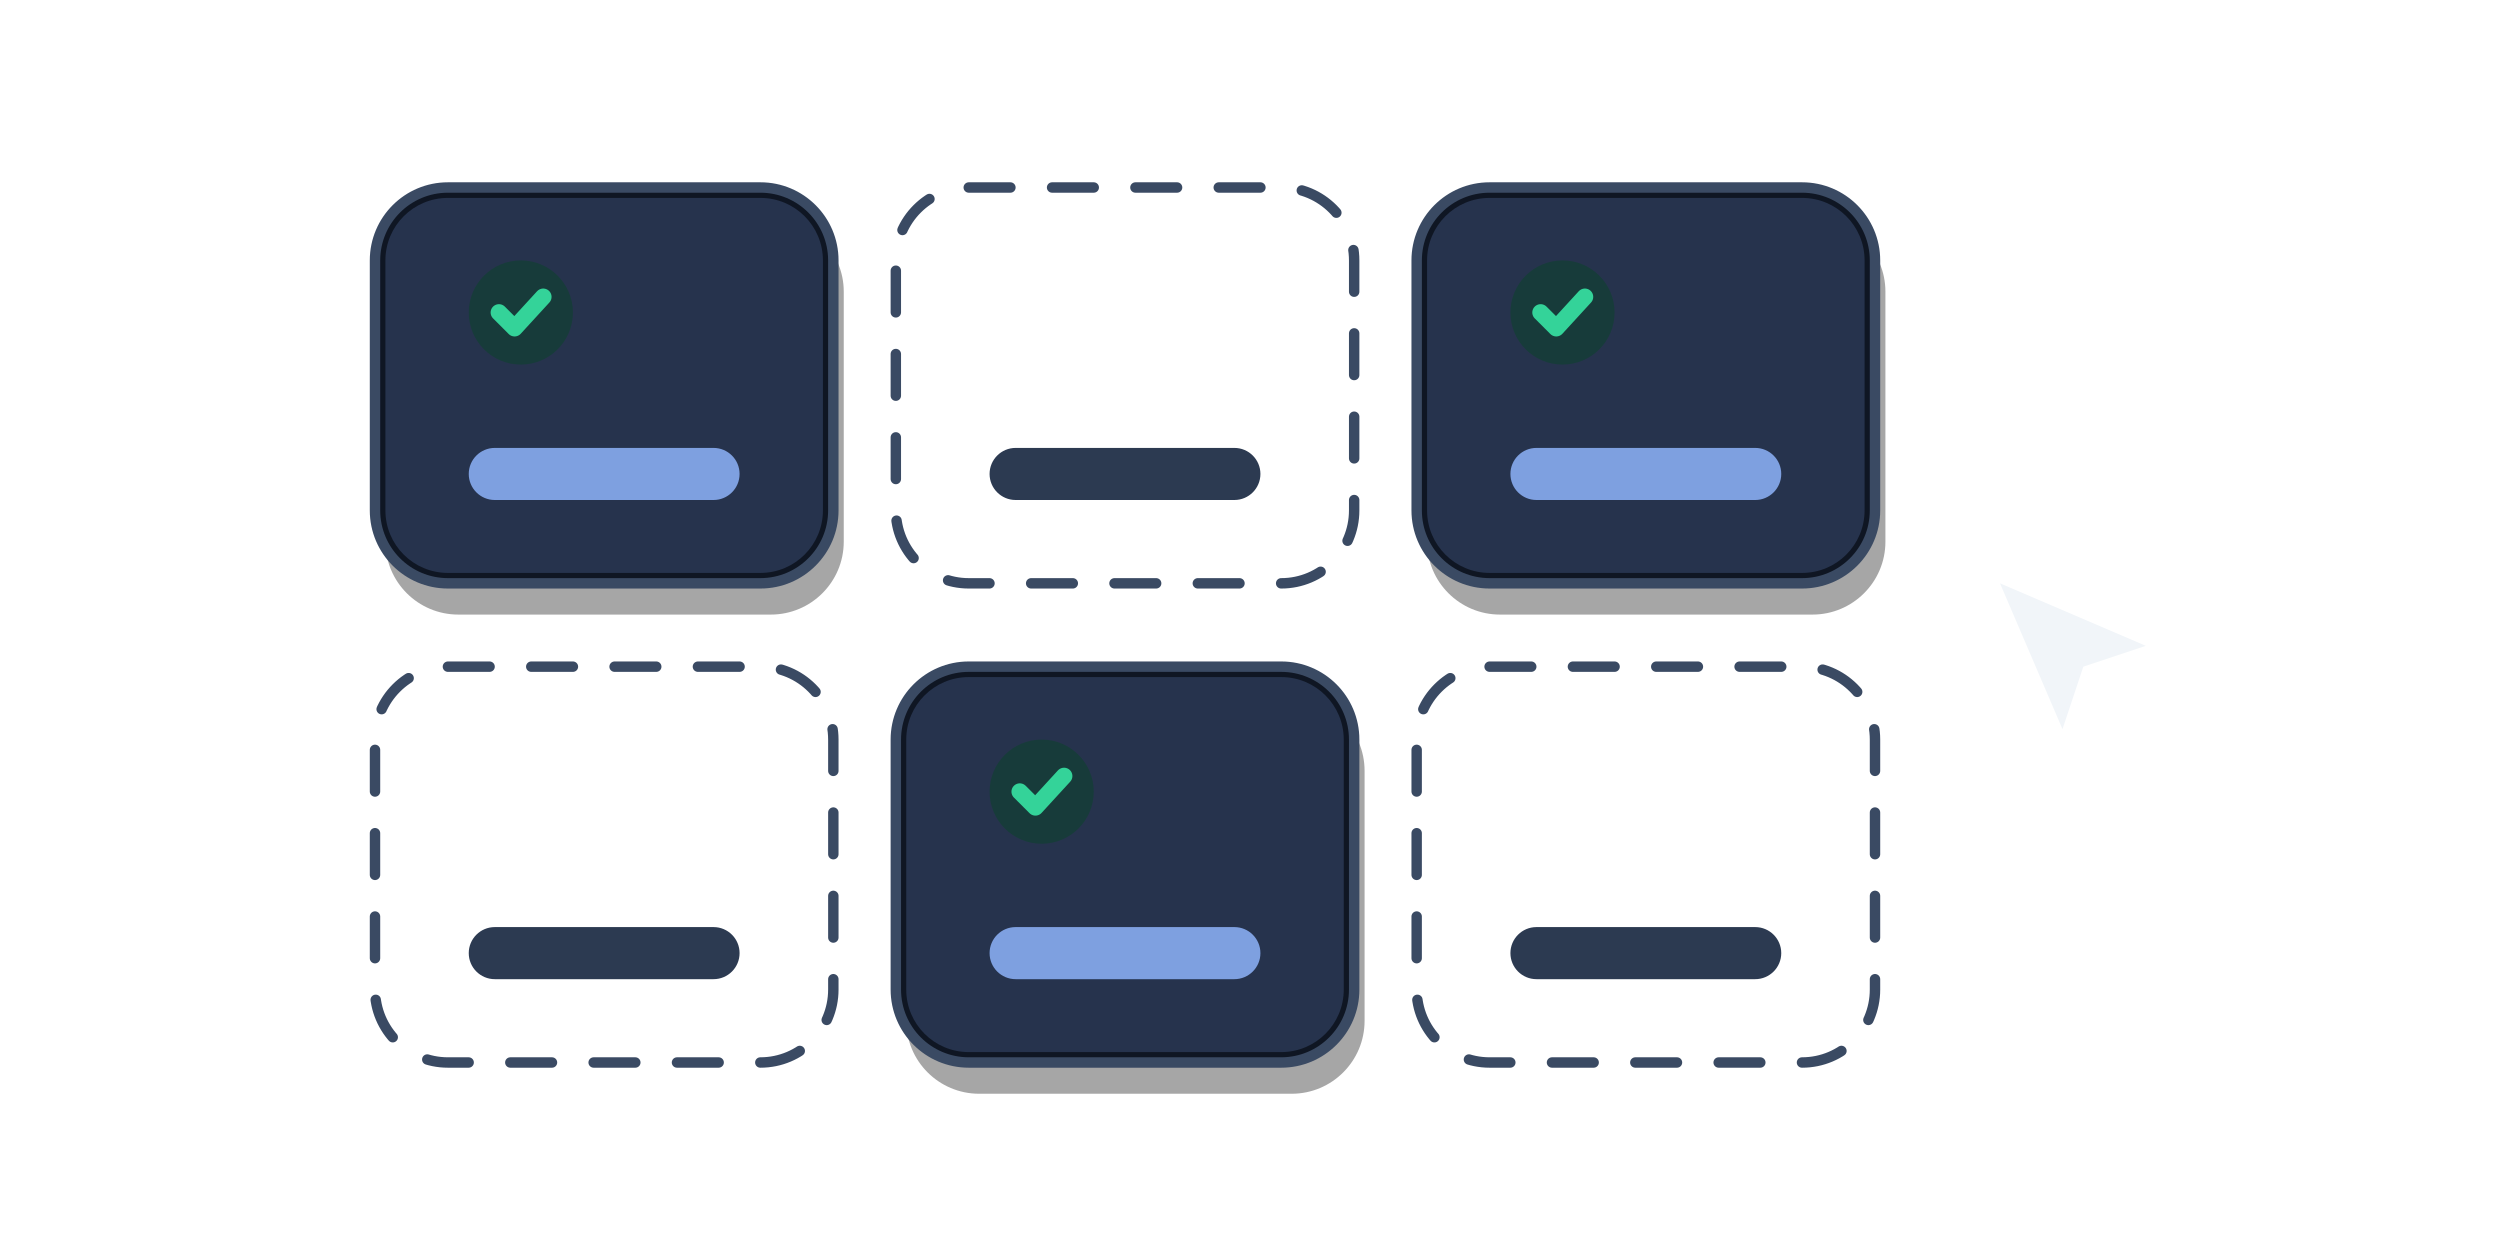
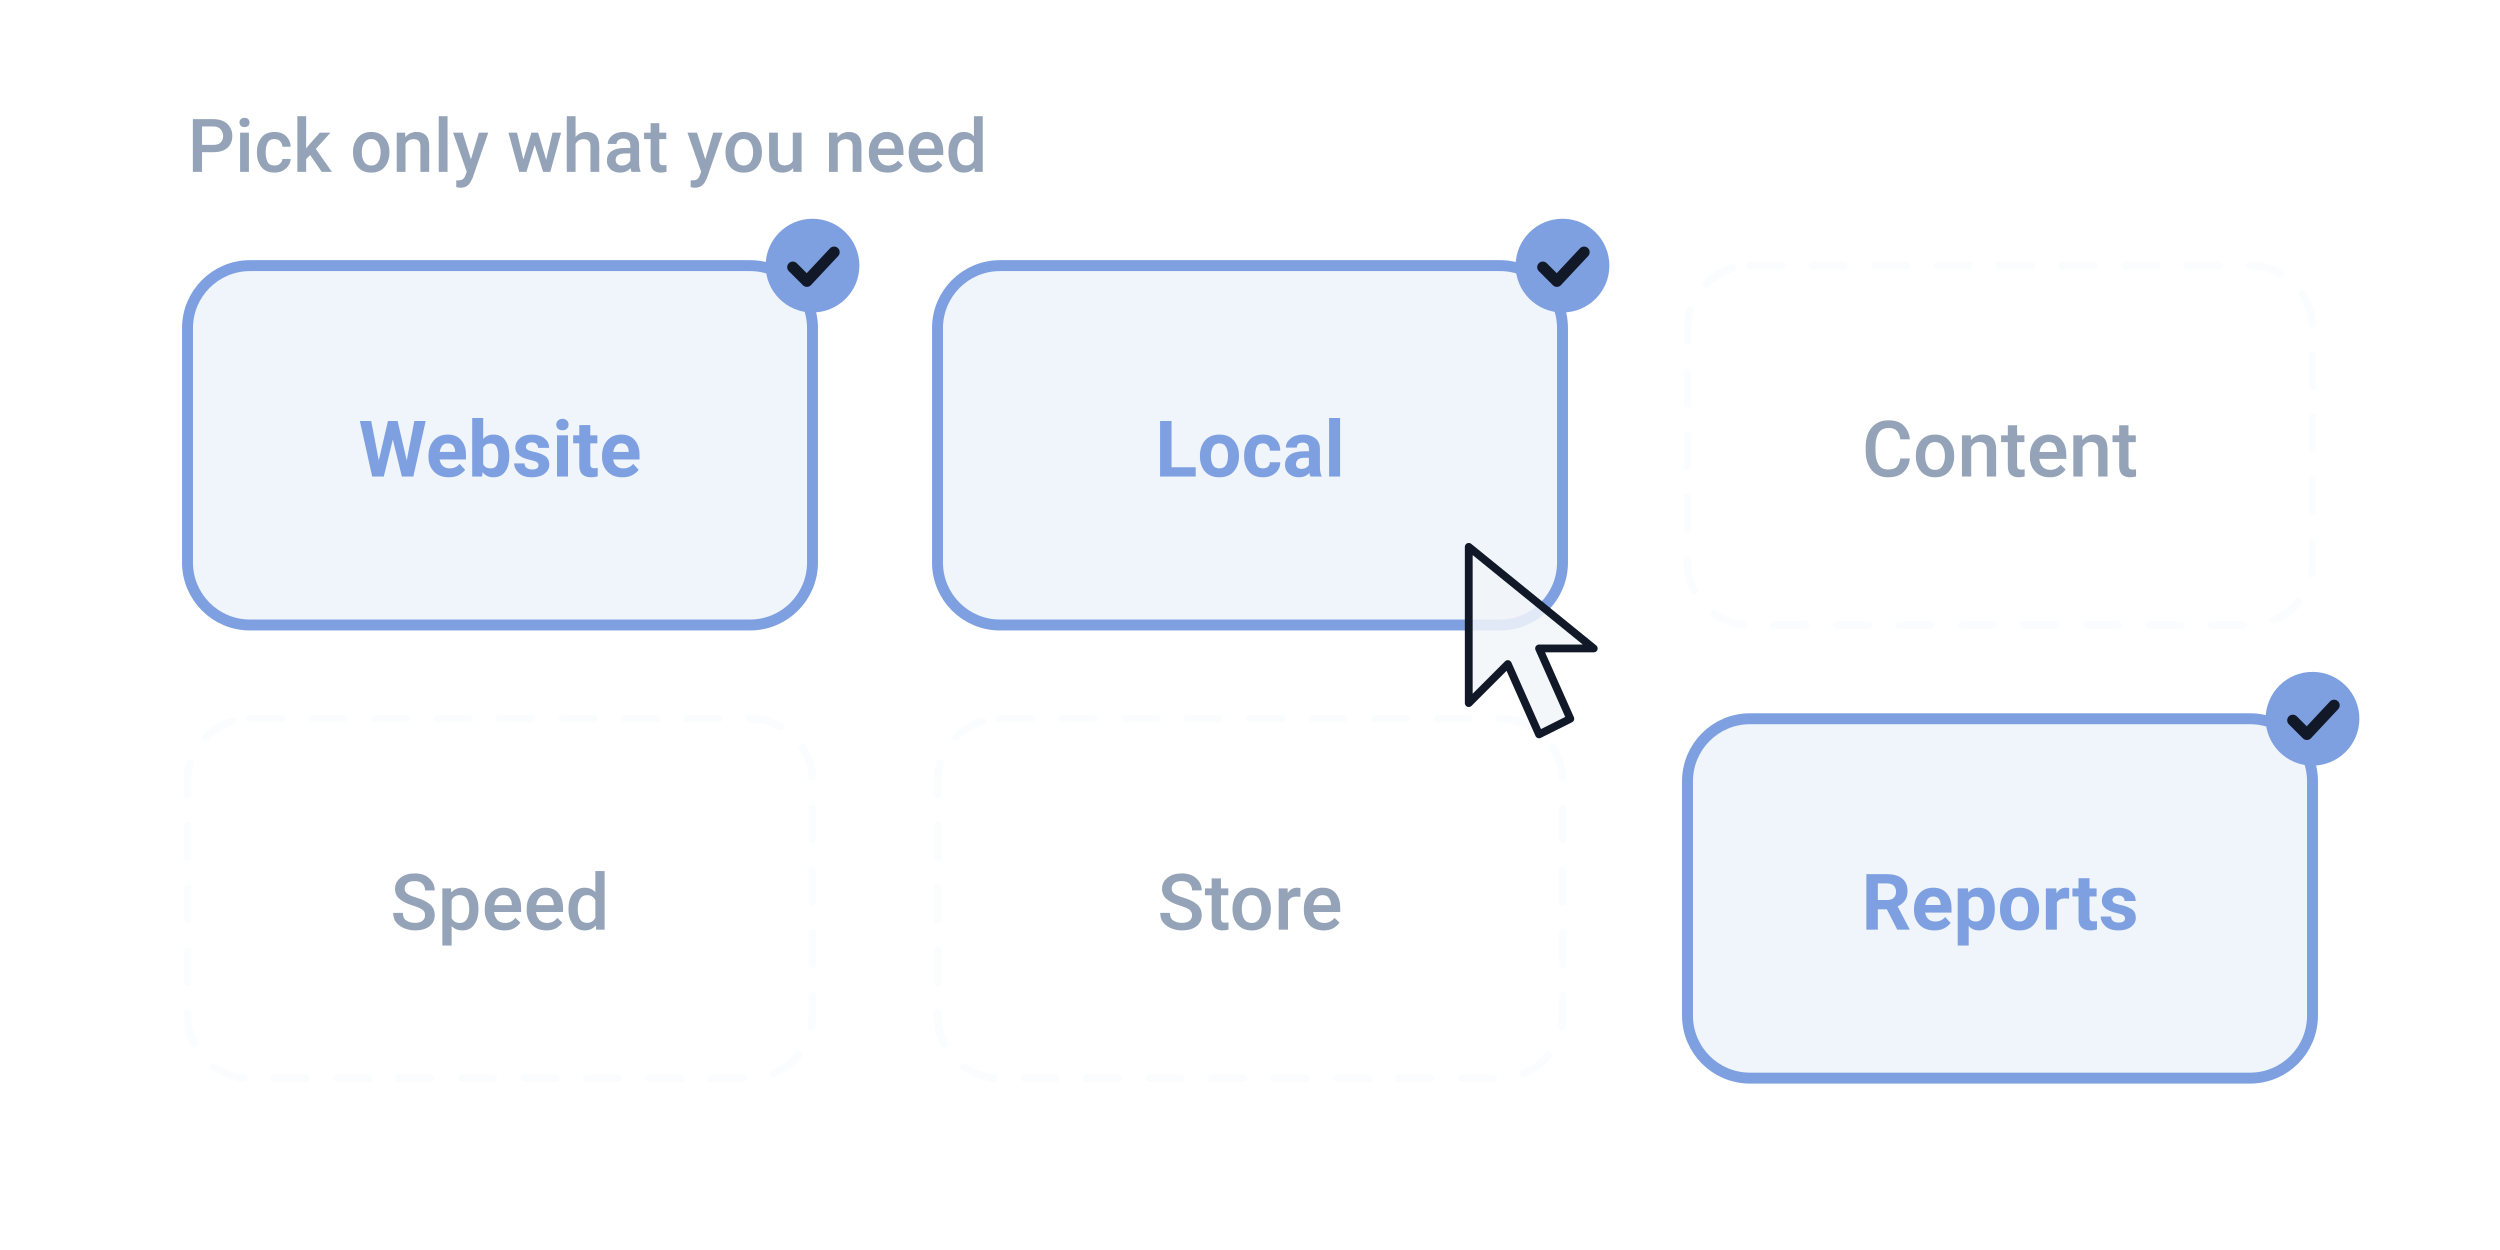
- <svg xmlns="http://www.w3.org/2000/svg" width="240" height="120" viewBox="0 0 240 120" fill="none" stroke-linecap="round" stroke-linejoin="round">
-   <rect x="37" y="21" width="44" height="38" rx="7" fill="#000000" opacity=".35" />
-   <rect x="36" y="18" width="44" height="38" rx="7" fill="#0f1623" stroke="#3a4a63" />
-   <rect x="37" y="19" width="42" height="36" rx="6" fill="#26334d" />
-   <rect x="45" y="43" width="26" height="5" rx="2.5" fill="#7ea0e0" />
-   <circle cx="50" cy="30" r="5" fill="#173b3a" />
-   <path d="M47.9 30l1.5 1.5 2.75-3" stroke="#34d399" stroke-width="1.6" fill="none" />
-   <rect x="86" y="18" width="44" height="38" rx="7" fill="none" stroke="#3a4a63" stroke-dasharray="4 4" />
-   <rect x="95" y="43" width="26" height="5" rx="2.5" fill="#2c3a51" />
-   <rect x="137" y="21" width="44" height="38" rx="7" fill="#000000" opacity=".35" />
-   <rect x="136" y="18" width="44" height="38" rx="7" fill="#0f1623" stroke="#3a4a63" />
-   <rect x="137" y="19" width="42" height="36" rx="6" fill="#26334d" />
-   <rect x="145" y="43" width="26" height="5" rx="2.5" fill="#7ea0e0" />
-   <circle cx="150" cy="30" r="5" fill="#173b3a" />
-   <path d="M147.9 30l1.5 1.5 2.75-3" stroke="#34d399" stroke-width="1.6" fill="none" />
-   <rect x="36" y="64" width="44" height="38" rx="7" fill="none" stroke="#3a4a63" stroke-dasharray="4 4" />
-   <rect x="45" y="89" width="26" height="5" rx="2.5" fill="#2c3a51" />
-   <rect x="87" y="67" width="44" height="38" rx="7" fill="#000000" opacity=".35" />
-   <rect x="86" y="64" width="44" height="38" rx="7" fill="#0f1623" stroke="#3a4a63" />
-   <rect x="87" y="65" width="42" height="36" rx="6" fill="#26334d" />
-   <rect x="95" y="89" width="26" height="5" rx="2.5" fill="#7ea0e0" />
-   <circle cx="100" cy="76" r="5" fill="#173b3a" />
-   <path d="M97.9 76l1.5 1.5 2.75-3" stroke="#34d399" stroke-width="1.6" fill="none" />
-   <rect x="136" y="64" width="44" height="38" rx="7" fill="none" stroke="#3a4a63" stroke-dasharray="4 4" />
-   <rect x="145" y="89" width="26" height="5" rx="2.5" fill="#2c3a51" />
-   <path d="M192 56l14 6-6 2-2 6z" fill="#f1f5f9" />
+ <svg xmlns="http://www.w3.org/2000/svg" width="320" height="160" viewBox="0 0 320 160" fill="none" stroke-linecap="round" stroke-linejoin="round">
+   <text x="24" y="22" font-family="ui-sans-serif, system-ui, -apple-system, 'Segoe UI', Roboto, Helvetica, Arial, sans-serif" font-size="9.5" font-weight="500" fill="#94a3b8" text-anchor="start">Pick only what you need</text>
+   <rect x="24" y="34" width="80" height="46" rx="8" fill="#7ea0e0" fill-opacity=".12" stroke="#7ea0e0" stroke-width="1.4" />
+   <text x="64" y="61" font-family="ui-sans-serif, system-ui, -apple-system, 'Segoe UI', Roboto, Helvetica, Arial, sans-serif" font-size="10" font-weight="600" fill="#7ea0e0" text-anchor="middle">Website</text>
+   <circle cx="104" cy="34" r="6" fill="#7ea0e0" />
+   <path d="M101.48 34.2l1.8 1.8 3.48 -3.72" stroke="#111827" stroke-width="1.44" />
+   <rect x="120" y="34" width="80" height="46" rx="8" fill="#7ea0e0" fill-opacity=".12" stroke="#7ea0e0" stroke-width="1.4" />
+   <text x="160" y="61" font-family="ui-sans-serif, system-ui, -apple-system, 'Segoe UI', Roboto, Helvetica, Arial, sans-serif" font-size="10" font-weight="600" fill="#7ea0e0" text-anchor="middle">Local</text>
+   <circle cx="200" cy="34" r="6" fill="#7ea0e0" />
+   <path d="M197.48 34.2l1.8 1.8 3.48 -3.72" stroke="#111827" stroke-width="1.44" />
+   <rect x="216" y="34" width="80" height="46" rx="8" stroke="#f1f5f9" stroke-opacity=".3" stroke-dasharray="4 4" />
+   <text x="256" y="61" font-family="ui-sans-serif, system-ui, -apple-system, 'Segoe UI', Roboto, Helvetica, Arial, sans-serif" font-size="10" font-weight="500" fill="#94a3b8" text-anchor="middle">Content</text>
+   <rect x="24" y="92" width="80" height="46" rx="8" stroke="#f1f5f9" stroke-opacity=".3" stroke-dasharray="4 4" />
+   <text x="64" y="119" font-family="ui-sans-serif, system-ui, -apple-system, 'Segoe UI', Roboto, Helvetica, Arial, sans-serif" font-size="10" font-weight="500" fill="#94a3b8" text-anchor="middle">Speed</text>
+   <rect x="120" y="92" width="80" height="46" rx="8" stroke="#f1f5f9" stroke-opacity=".3" stroke-dasharray="4 4" />
+   <text x="160" y="119" font-family="ui-sans-serif, system-ui, -apple-system, 'Segoe UI', Roboto, Helvetica, Arial, sans-serif" font-size="10" font-weight="500" fill="#94a3b8" text-anchor="middle">Store</text>
+   <rect x="216" y="92" width="80" height="46" rx="8" fill="#7ea0e0" fill-opacity=".12" stroke="#7ea0e0" stroke-width="1.4" />
+   <text x="256" y="119" font-family="ui-sans-serif, system-ui, -apple-system, 'Segoe UI', Roboto, Helvetica, Arial, sans-serif" font-size="10" font-weight="600" fill="#7ea0e0" text-anchor="middle">Reports</text>
+   <circle cx="296" cy="92" r="6" fill="#7ea0e0" />
+   <path d="M293.48 92.2l1.8 1.8 3.48 -3.72" stroke="#111827" stroke-width="1.44" />
+   <path d="M188 70 l0 20 5 -5 4 9 4 -2 -4 -9 7 0z" fill="#f1f5f9" fill-opacity=".85" stroke="#111827" stroke-width="1" />
</svg>
